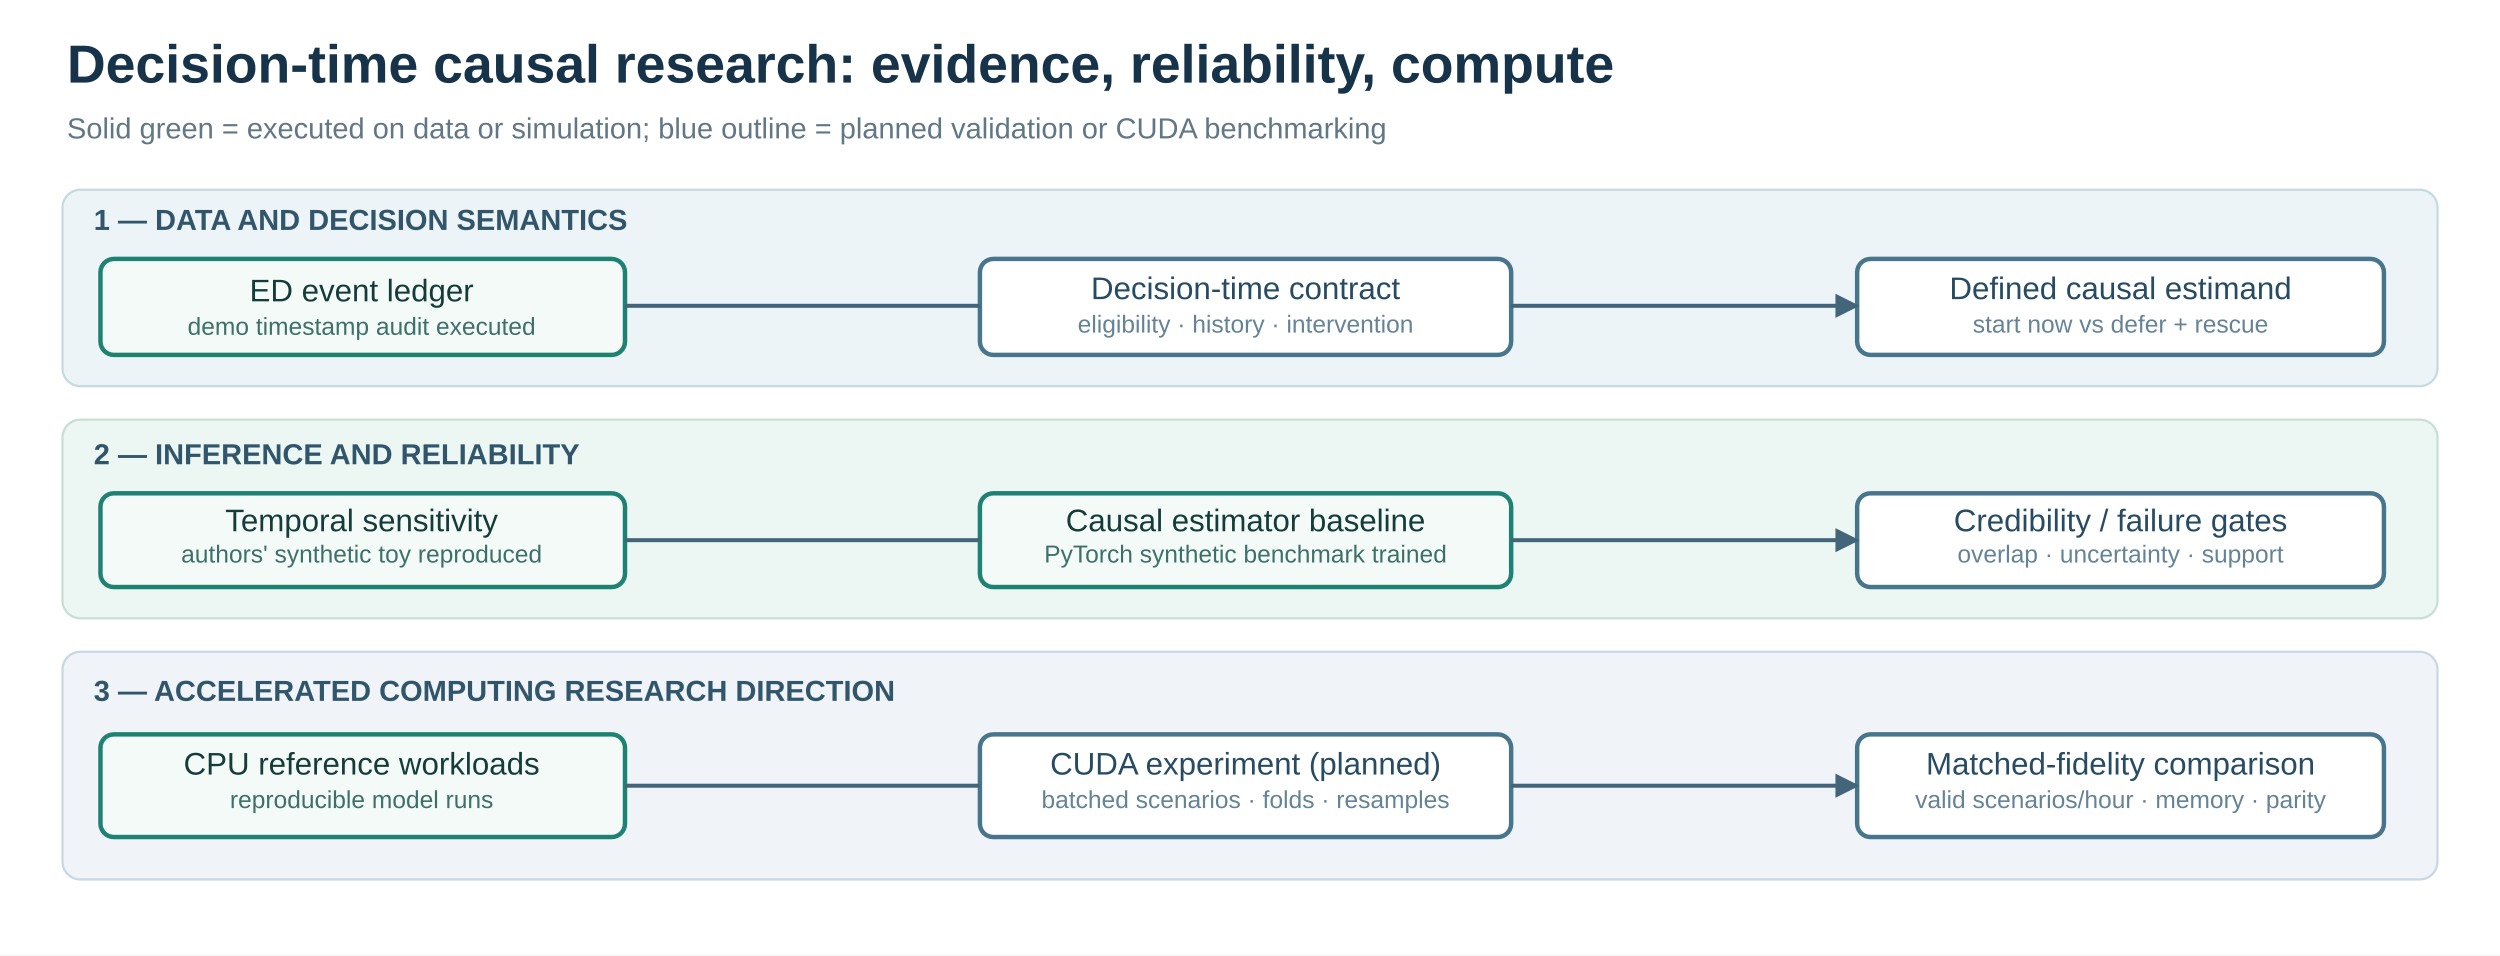
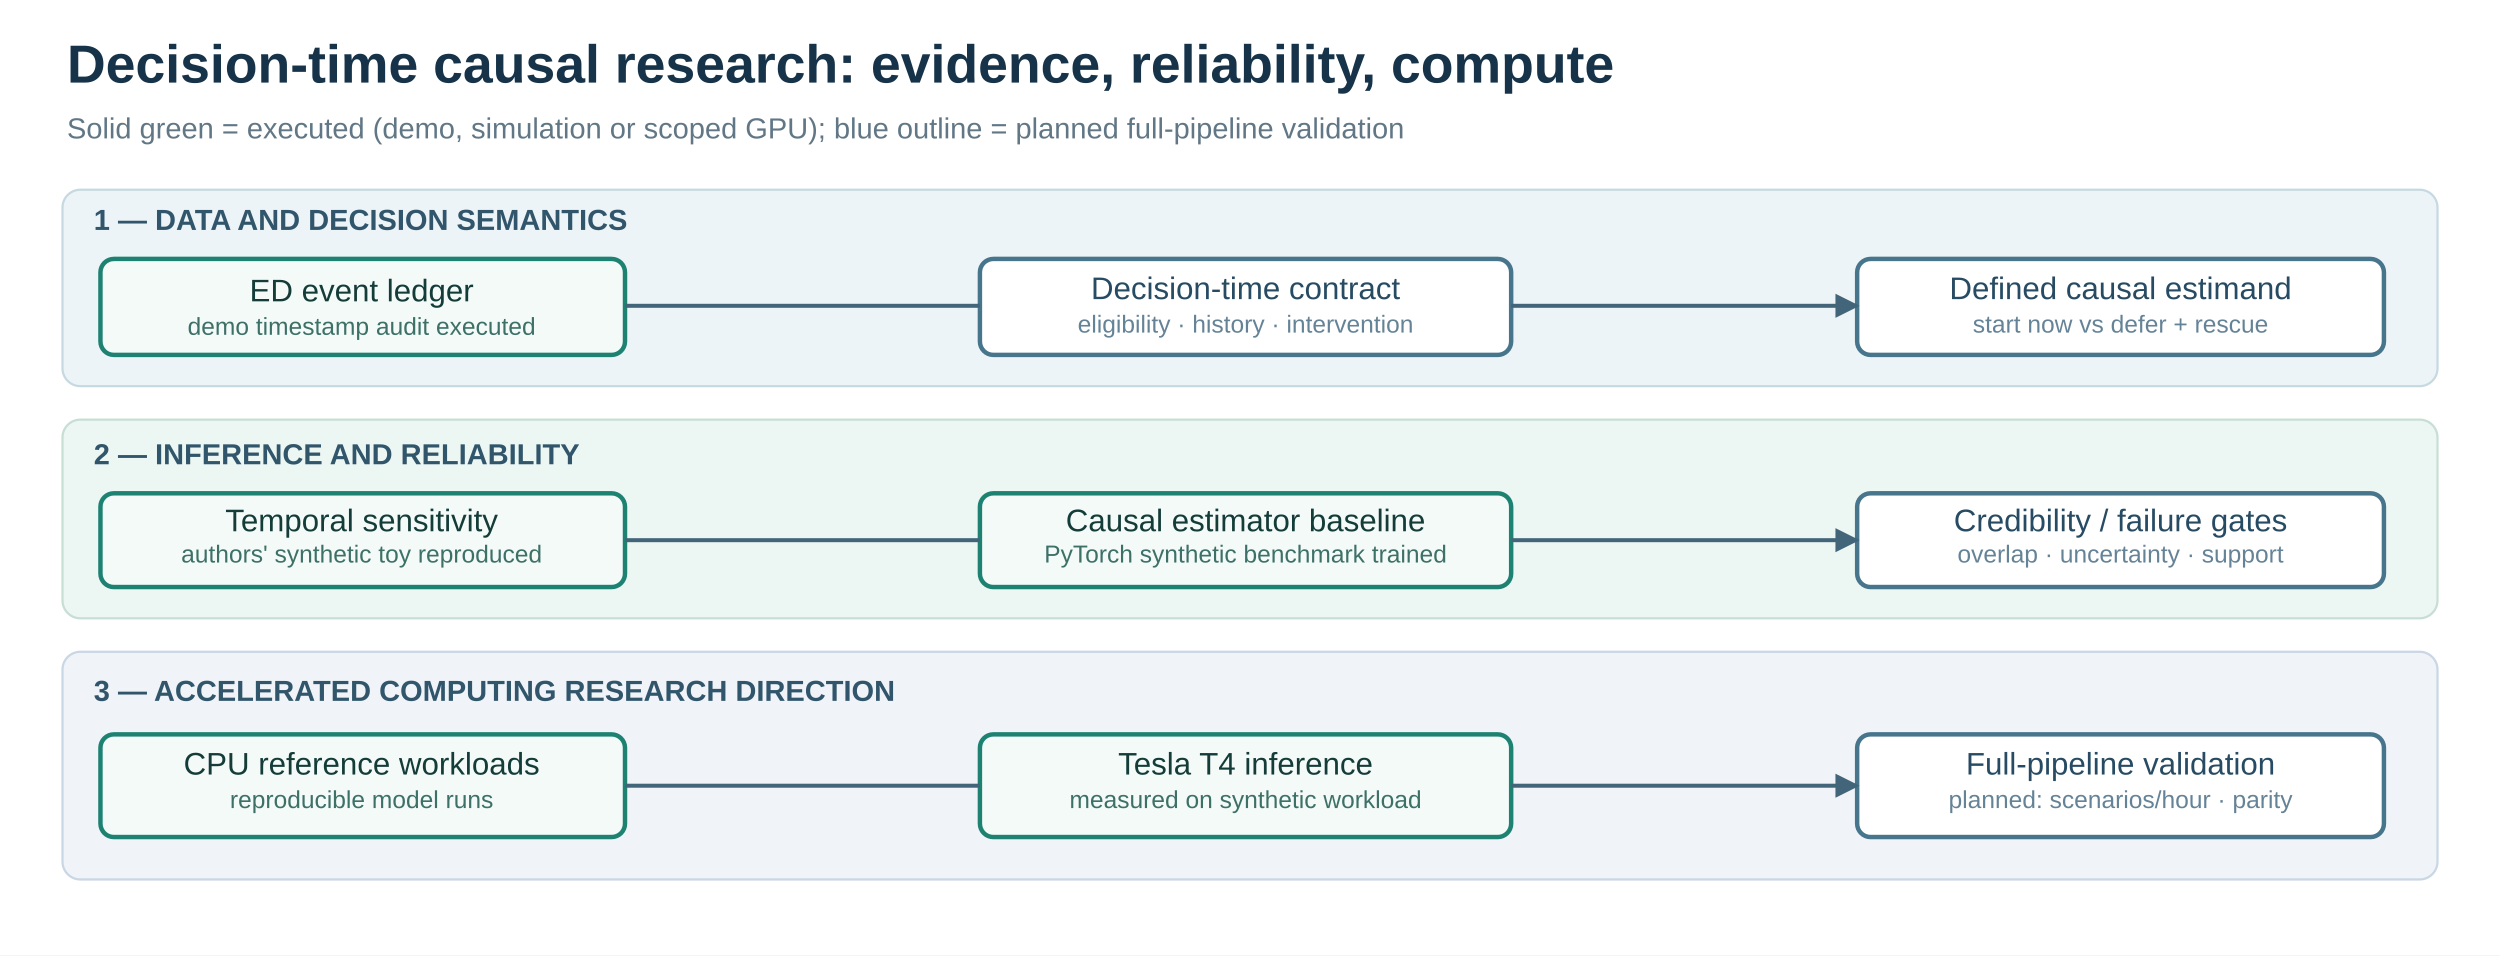
<svg xmlns="http://www.w3.org/2000/svg" width="1120" height="428" viewBox="0 0 1120 428" role="img" aria-label="Research system from decision time information contract to causal model validation and CPU/CUDA compute profiling.">
  <rect width="1120" height="428" fill="#fff" />
  <text x="30" y="37" font-size="24" font-family="Arial,sans-serif" font-weight="bold" fill="#163349">Decision-time causal research: evidence, reliability, compute</text>
-   <text x="30" y="62" font-size="13" font-family="Arial,sans-serif" fill="#617786">Solid green = executed on data or simulation; blue outline = planned validation or CUDA benchmarking</text>
+   <text x="30" y="62" font-size="13" font-family="Arial,sans-serif" fill="#617786">Solid green = executed (demo, simulation or scoped GPU); blue outline = planned full-pipeline validation</text>
  <defs>
    <marker id="a" viewBox="0 0 10 10" refX="9" refY="5" markerWidth="6" markerHeight="6" orient="auto-start-reverse">
      <path d="M0 0L10 5L0 10Z" fill="#436579" />
    </marker>
  </defs>
  <rect x="28" y="85" width="1064" height="88" rx="8" fill="#edf4f7" stroke="#c6d9e1" />
  <text x="42" y="103" font-family="Arial,sans-serif" font-size="13" font-weight="bold" fill="#31566b">1 — DATA AND DECISION SEMANTICS</text>
  <rect x="45" y="116" width="235" height="43" rx="6" fill="#f4faf8" stroke="#1e8273" stroke-width="2" />
  <text x="162" y="135" text-anchor="middle" font-size="14" font-family="Arial" fill="#143c38">ED event ledger</text>
  <text x="162" y="150" text-anchor="middle" font-size="11" font-family="Arial" fill="#3d7067">demo timestamp audit executed</text>
  <rect x="439" y="116" width="238" height="43" rx="6" fill="#fff" stroke="#47758c" stroke-width="2" />
  <text x="558" y="134" text-anchor="middle" font-size="14" font-family="Arial" fill="#274b63">Decision-time contract</text>
  <text x="558" y="149" text-anchor="middle" font-size="11" font-family="Arial" fill="#658397">eligibility · history · intervention</text>
  <rect x="832" y="116" width="236" height="43" rx="6" fill="#fff" stroke="#47758c" stroke-width="2" />
  <text x="950" y="134" text-anchor="middle" font-size="14" font-family="Arial" fill="#274b63">Defined causal estimand</text>
  <text x="950" y="149" text-anchor="middle" font-size="11" font-family="Arial" fill="#658397">start now vs defer + rescue</text>
  <path d="M280 137H439M677 137H832" stroke="#436579" stroke-width="1.8" marker-end="url(#a)" />
  <rect x="28" y="188" width="1064" height="89" rx="8" fill="#ecf7f3" stroke="#c7ded4" />
  <text x="42" y="208" font-family="Arial,sans-serif" font-size="13" font-weight="bold" fill="#31566b">2 — INFERENCE AND RELIABILITY</text>
  <rect x="45" y="221" width="235" height="42" rx="6" fill="#f4faf8" stroke="#1e8273" stroke-width="2" />
  <text x="162" y="238" text-anchor="middle" font-size="14" font-family="Arial" fill="#143c38">Temporal sensitivity</text>
  <text x="162" y="252" text-anchor="middle" font-size="11" font-family="Arial" fill="#3d7067">authors' synthetic toy reproduced</text>
  <rect x="439" y="221" width="238" height="42" rx="6" fill="#f4faf8" stroke="#1e8273" stroke-width="2" />
  <text x="558" y="238" text-anchor="middle" font-size="14" font-family="Arial" fill="#143c38">Causal estimator baseline</text>
  <text x="558" y="252" text-anchor="middle" font-size="11" font-family="Arial" fill="#3d7067">PyTorch synthetic benchmark trained</text>
  <rect x="832" y="221" width="236" height="42" rx="6" fill="#fff" stroke="#47758c" stroke-width="2" />
  <text x="950" y="238" text-anchor="middle" font-size="14" font-family="Arial" fill="#274b63">Credibility / failure gates</text>
  <text x="950" y="252" text-anchor="middle" font-size="11" font-family="Arial" fill="#658397">overlap · uncertainty · support</text>
  <path d="M280 242H439M677 242H832" stroke="#436579" stroke-width="1.8" marker-end="url(#a)" />
  <rect x="28" y="292" width="1064" height="102" rx="8" fill="#f0f4f9" stroke="#c9d6e4" />
  <text x="42" y="314" font-family="Arial,sans-serif" font-size="13" font-weight="bold" fill="#31566b">3 — ACCELERATED COMPUTING RESEARCH DIRECTION</text>
  <rect x="45" y="329" width="235" height="46" rx="6" fill="#f4faf8" stroke="#1e8273" stroke-width="2" />
  <text x="162" y="347" text-anchor="middle" font-size="14" font-family="Arial" fill="#143c38">CPU reference workloads</text>
  <text x="162" y="362" text-anchor="middle" font-size="11" font-family="Arial" fill="#3d7067">reproducible model runs</text>
-   <rect x="439" y="329" width="238" height="46" rx="6" fill="#fff" stroke="#47758c" stroke-width="2" />
-   <text x="558" y="347" text-anchor="middle" font-size="14" font-family="Arial" fill="#274b63">CUDA experiment (planned)</text>
-   <text x="558" y="362" text-anchor="middle" font-size="11" font-family="Arial" fill="#658397">batched scenarios · folds · resamples</text>
+   <rect x="439" y="329" width="238" height="46" rx="6" fill="#f4faf8" stroke="#1e8273" stroke-width="2" />
+   <text x="558" y="347" text-anchor="middle" font-size="14" font-family="Arial" fill="#143c38">Tesla T4 inference</text>
+   <text x="558" y="362" text-anchor="middle" font-size="11" font-family="Arial" fill="#3d7067">measured on synthetic workload</text>
  <rect x="832" y="329" width="236" height="46" rx="6" fill="#fff" stroke="#47758c" stroke-width="2" />
-   <text x="950" y="347" text-anchor="middle" font-size="14" font-family="Arial" fill="#274b63">Matched-fidelity comparison</text>
-   <text x="950" y="362" text-anchor="middle" font-size="11" font-family="Arial" fill="#658397">valid scenarios/hour · memory · parity</text>
+   <text x="950" y="347" text-anchor="middle" font-size="14" font-family="Arial" fill="#274b63">Full-pipeline validation</text>
+   <text x="950" y="362" text-anchor="middle" font-size="11" font-family="Arial" fill="#658397">planned: scenarios/hour · parity</text>
  <path d="M280 352H439M677 352H832" stroke="#436579" stroke-width="1.8" marker-end="url(#a)" />
</svg>
